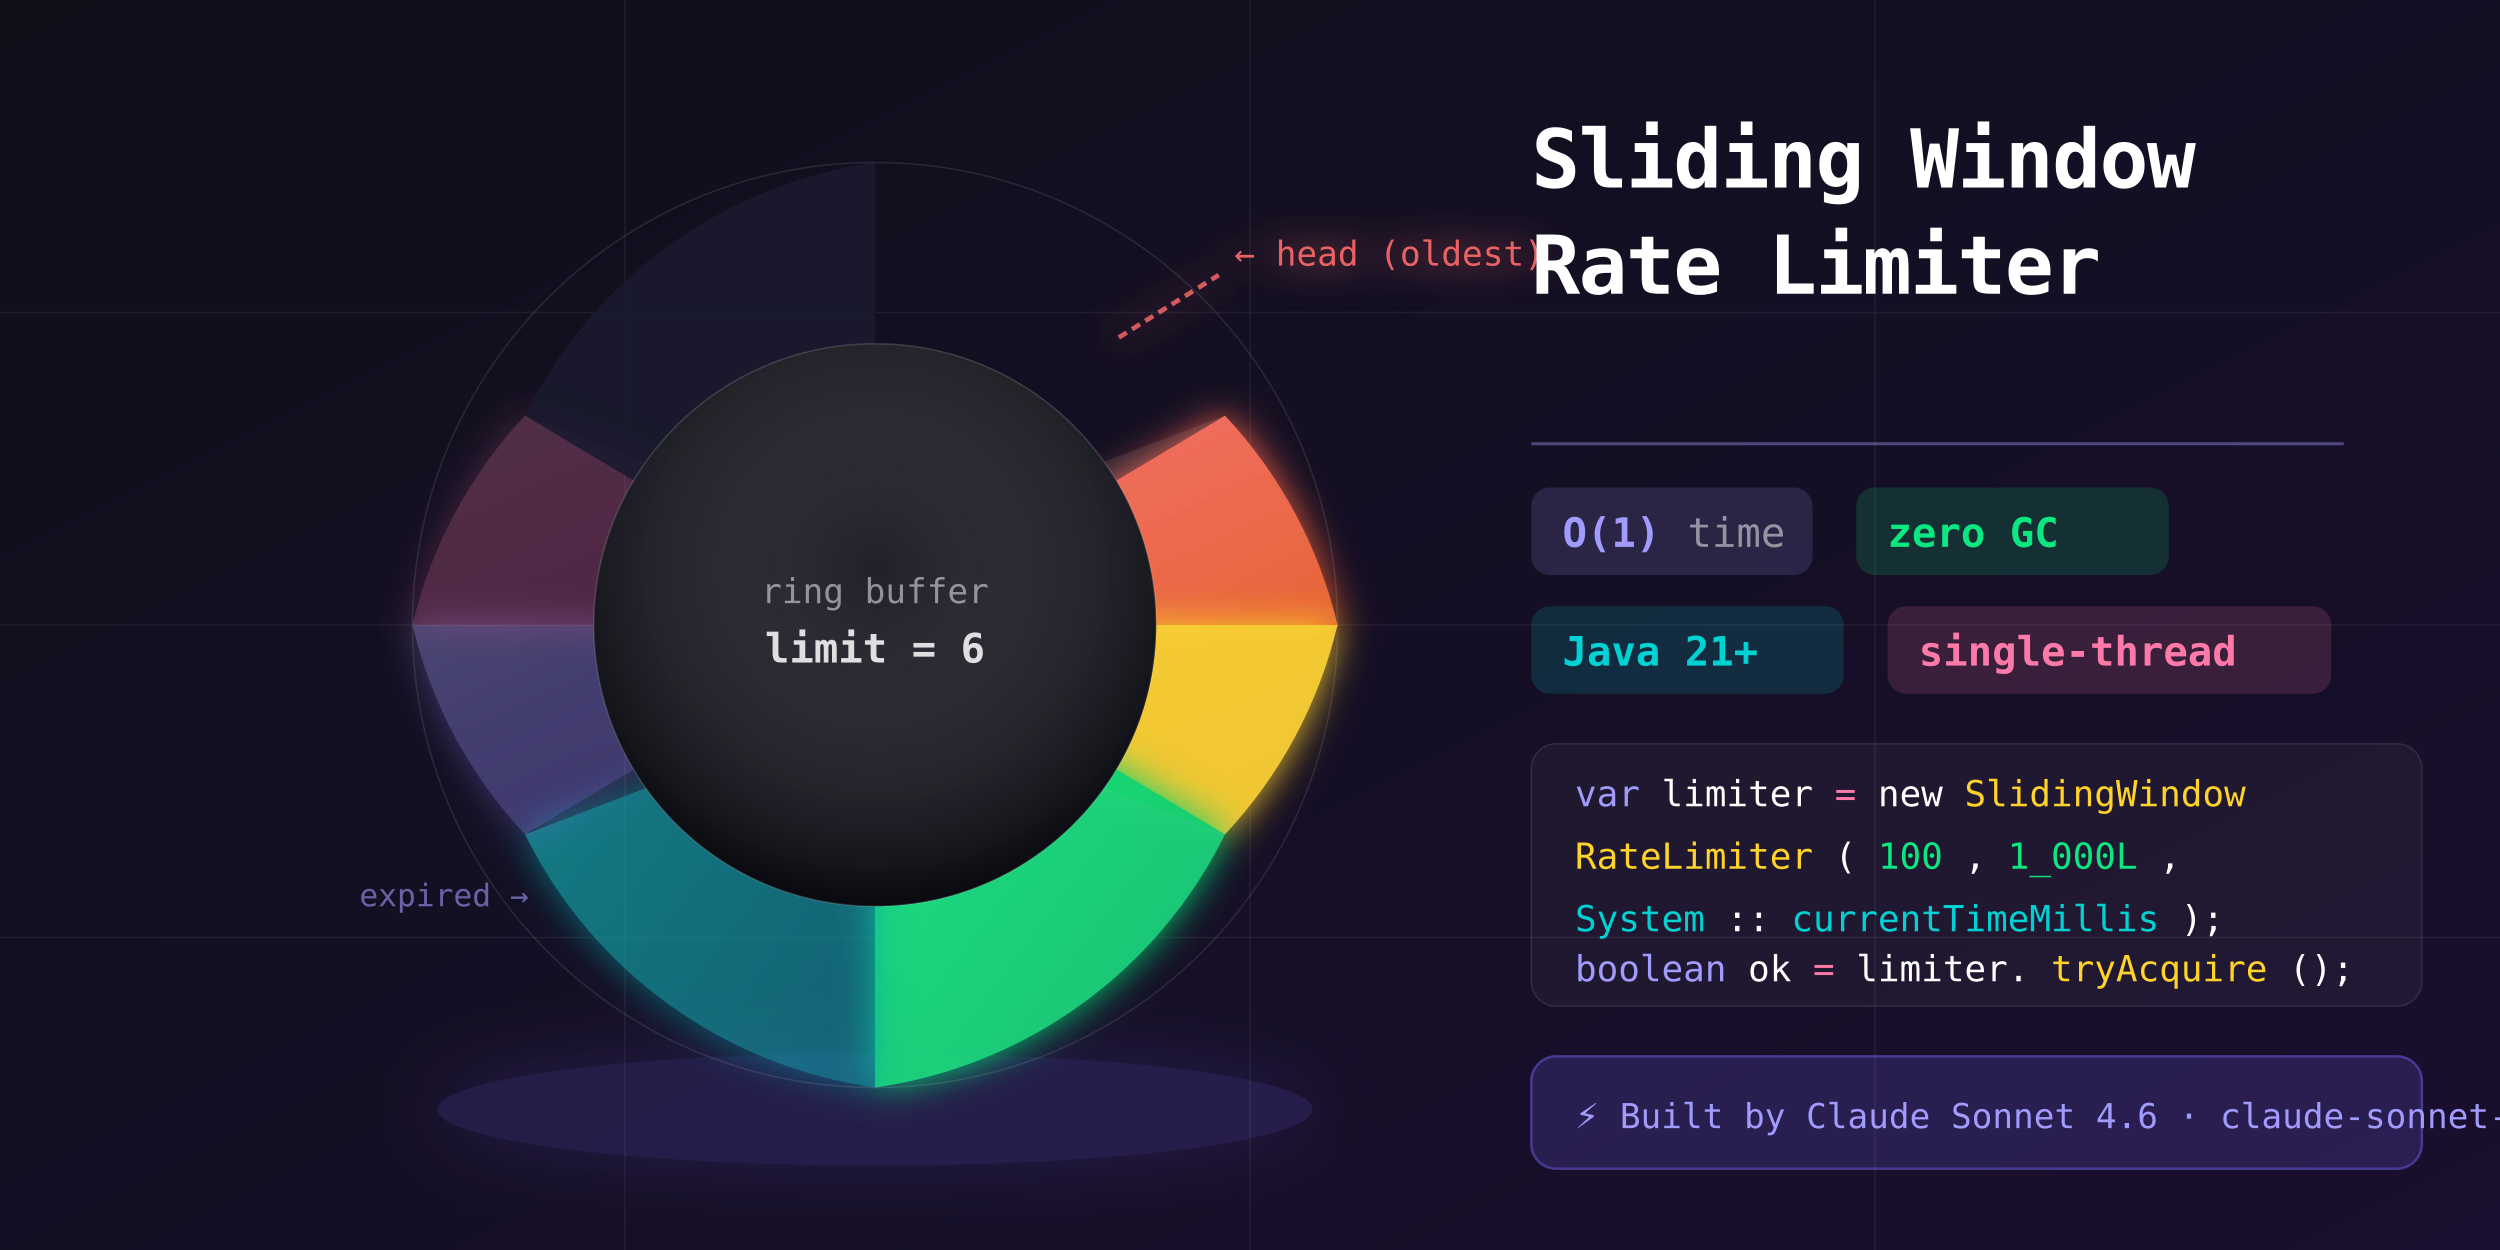
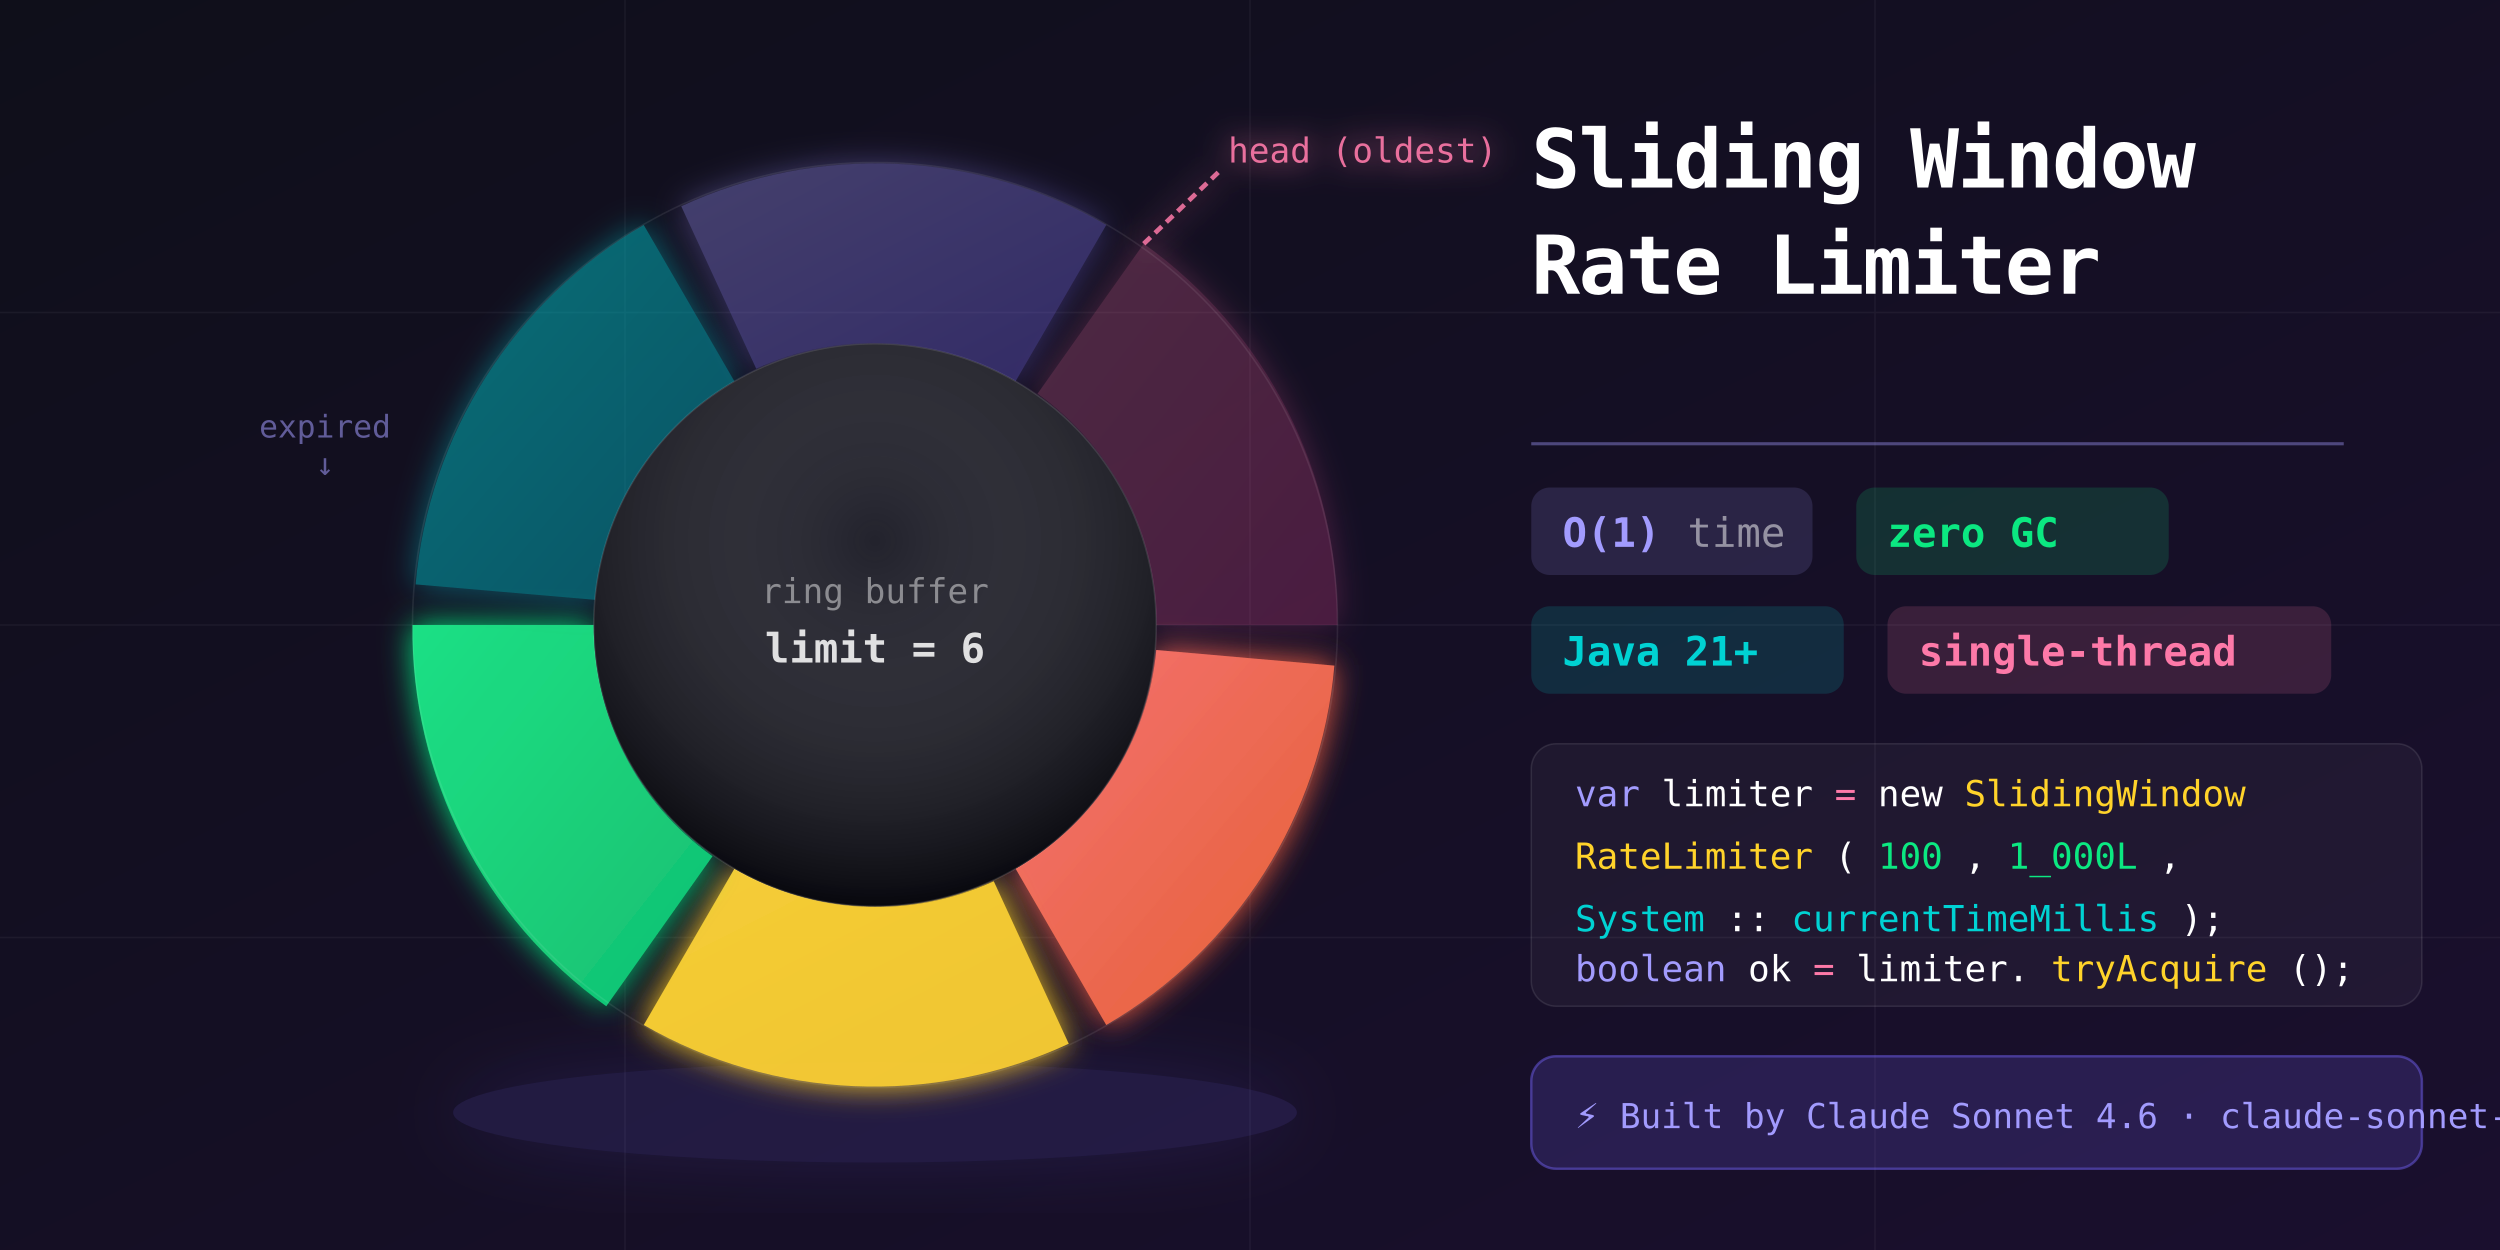
<svg xmlns="http://www.w3.org/2000/svg" viewBox="0 0 800 400" width="800" height="400">
  <defs>
    <linearGradient id="bg" x1="0%" y1="0%" x2="100%" y2="100%">
      <stop offset="0%" style="stop-color:#0f0f1a" />
      <stop offset="100%" style="stop-color:#1a0f2e" />
    </linearGradient>
    <linearGradient id="g1" x1="0%" y1="0%" x2="100%" y2="100%">
      <stop offset="0%" style="stop-color:#ff6b6b" />
      <stop offset="100%" style="stop-color:#ee5a24" />
    </linearGradient>
    <linearGradient id="g2" x1="0%" y1="0%" x2="100%" y2="100%">
      <stop offset="0%" style="stop-color:#ffd32a" />
      <stop offset="100%" style="stop-color:#f9ca24" />
    </linearGradient>
    <linearGradient id="g3" x1="0%" y1="0%" x2="100%" y2="100%">
      <stop offset="0%" style="stop-color:#0be881" />
      <stop offset="100%" style="stop-color:#05c46b" />
    </linearGradient>
    <linearGradient id="g4" x1="0%" y1="0%" x2="100%" y2="100%">
      <stop offset="0%" style="stop-color:#00d2d3" />
      <stop offset="100%" style="stop-color:#0097a7" />
    </linearGradient>
    <linearGradient id="g5" x1="0%" y1="0%" x2="100%" y2="100%">
      <stop offset="0%" style="stop-color:#a29bfe" />
      <stop offset="100%" style="stop-color:#6c5ce7" />
    </linearGradient>
    <linearGradient id="g6" x1="0%" y1="0%" x2="100%" y2="100%">
      <stop offset="0%" style="stop-color:#fd79a8" />
      <stop offset="100%" style="stop-color:#e84393" />
    </linearGradient>
    <filter id="glow" x="-30%" y="-30%" width="160%" height="160%">
-       <feGaussianBlur stdDeviation="6" result="blur" />
+       <feGaussianBlur stdDeviation="5" result="blur" />
      <feMerge>
        <feMergeNode in="blur" />
        <feMergeNode in="SourceGraphic" />
      </feMerge>
    </filter>
    <filter id="softglow" x="-50%" y="-50%" width="200%" height="200%">
      <feGaussianBlur stdDeviation="12" result="blur" />
      <feMerge>
        <feMergeNode in="blur" />
        <feMergeNode in="SourceGraphic" />
      </feMerge>
    </filter>
-     <radialGradient id="inner-shadow" cx="50%" cy="40%" r="60%">
-       <stop offset="0%" style="stop-color:#ffffff;stop-opacity:0.07" />
-       <stop offset="100%" style="stop-color:#000000;stop-opacity:0.4" />
+     <radialGradient id="inner-shadow" cx="50%" cy="35%" r="65%">
+       <stop offset="0%" style="stop-color:#ffffff;stop-opacity:0.08" />
+       <stop offset="100%" style="stop-color:#000000;stop-opacity:0.45" />
    </radialGradient>
-     <linearGradient id="floor" x1="0%" y1="0%" x2="0%" y2="100%">
-       <stop offset="0%" style="stop-color:#a29bfe;stop-opacity:0.15" />
-       <stop offset="100%" style="stop-color:#a29bfe;stop-opacity:0" />
-     </linearGradient>
-     <clipPath id="ring-clip">
-       <circle cx="280" cy="200" r="148" />
-     </clipPath>
  </defs>
  <rect width="800" height="400" fill="url(#bg)" />
-   <g opacity="0.06" stroke="#ffffff" stroke-width="0.5">
+   <g opacity="0.05" stroke="#ffffff" stroke-width="0.5">
    <line x1="0" y1="100" x2="800" y2="100" />
    <line x1="0" y1="200" x2="800" y2="200" />
    <line x1="0" y1="300" x2="800" y2="300" />
    <line x1="200" y1="0" x2="200" y2="400" />
    <line x1="400" y1="0" x2="400" y2="400" />
    <line x1="600" y1="0" x2="600" y2="400" />
  </g>
-   <ellipse cx="280" cy="355" rx="140" ry="18" fill="#6c5ce7" opacity="0.18" filter="url(#softglow)" />
-   <path d="M280,200 L392,133 A148,148 0 0,1 428,200 L348,200 A68,68 0 0,0 324,159 Z" fill="url(#g1)" filter="url(#glow)" opacity="0.95" />
-   <path d="M392,133 A148,148 0 0,1 428,200 L348,200 A68,68 0 0,0 324,159 Z" fill="#ffffff" opacity="0.08" />
-   <path d="M280,200 L428,200 A148,148 0 0,1 392,267 L324,241 A68,68 0 0,0 348,200 Z" fill="url(#g2)" filter="url(#glow)" opacity="0.95" />
-   <path d="M428,200 A148,148 0 0,1 392,267 L324,241 A68,68 0 0,0 348,200 Z" fill="#ffffff" opacity="0.06" />
-   <path d="M280,200 L392,267 A148,148 0 0,1 280,348 L280,270 A68,68 0 0,0 324,241 Z" fill="url(#g3)" filter="url(#glow)" opacity="0.95" />
-   <path d="M392,267 A148,148 0 0,1 280,348 L280,270 A68,68 0 0,0 324,241 Z" fill="#ffffff" opacity="0.06" />
-   <path d="M280,200 L280,348 A148,148 0 0,1 168,267 L236,241 A68,68 0 0,0 280,270 Z" fill="url(#g4)" filter="url(#glow)" opacity="0.55" />
-   <path d="M280,348 A148,148 0 0,1 168,267 L236,241 A68,68 0 0,0 280,270 Z" fill="#ffffff" opacity="0.04" />
-   <path d="M280,200 L168,267 A148,148 0 0,1 132,200 L212,200 A68,68 0 0,0 236,241 Z" fill="url(#g5)" filter="url(#glow)" opacity="0.35" />
-   <path d="M168,267 A148,148 0 0,1 132,200 L212,200 A68,68 0 0,0 236,241 Z" fill="#ffffff" opacity="0.03" />
-   <path d="M280,200 L132,200 A148,148 0 0,1 168,133 L236,159 A68,68 0 0,0 212,200 Z" fill="url(#g6)" filter="url(#glow)" opacity="0.25" />
-   <path d="M132,200 A148,148 0 0,1 168,133 L236,159 A68,68 0 0,0 212,200 Z" fill="#ffffff" opacity="0.03" />
-   <path d="M280,200 L168,133 A148,148 0 0,1 280,52 L280,130 A68,68 0 0,0 236,159 Z" fill="#1a1a2e" opacity="0.9" />
+   <ellipse cx="280" cy="356" rx="135" ry="16" fill="#6c5ce7" opacity="0.15" filter="url(#softglow)" />
+   <path d="M 427 213 A 148 148 0 0 1 354 328 L 325 278 A 90 90 0 0 0 370 208 Z" fill="url(#g1)" filter="url(#glow)" opacity="0.95" />
+   <path d="M 427 213 A 148 148 0 0 1 354 328 L 325 278 A 90 90 0 0 0 370 208 Z" fill="#ffffff" opacity="0.07" />
+   <path d="M 342 334 A 148 148 0 0 1 206 328 L 235 278 A 90 90 0 0 0 318 282 Z" fill="url(#g2)" filter="url(#glow)" opacity="0.95" />
+   <path d="M 342 334 A 148 148 0 0 1 206 328 L 235 278 A 90 90 0 0 0 318 282 Z" fill="#ffffff" opacity="0.06" />
+   <path d="M 194 322 A 148 148 0 0 1 132 200 L 190 200 A 90 90 0 0 0 228 274 Z" fill="url(#g3)" filter="url(#glow)" opacity="0.95" />
+   <path d="M 194 322 A 148 148 0 0 1 132 200 L 190 200 A 90 90 0 0 0 228 274 Z" fill="#ffffff" opacity="0.06" />
+   <path d="M 133 187 A 148 148 0 0 1 206 72 L 235 122 A 90 90 0 0 0 191 192 Z" fill="url(#g4)" filter="url(#glow)" opacity="0.50" />
+   <path d="M 218 66 A 148 148 0 0 1 354 72 L 325 122 A 90 90 0 0 0 242 118 Z" fill="url(#g5)" filter="url(#glow)" opacity="0.35" />
+   <path d="M 366 78 A 148 148 0 0 1 428 200 L 370 200 A 90 90 0 0 0 332 126 Z" fill="url(#g6)" filter="url(#glow)" opacity="0.25" />
  <circle cx="280" cy="200" r="90" fill="#0f0f1a" />
  <circle cx="280" cy="200" r="90" fill="url(#inner-shadow)" />
-   <circle cx="280" cy="200" r="90" fill="none" stroke="#ffffff" stroke-width="0.5" opacity="0.15" />
-   <circle cx="280" cy="200" r="148" fill="none" stroke="#ffffff" stroke-width="0.5" opacity="0.1" />
-   <text x="280" y="193" text-anchor="middle" font-family="monospace" font-size="11" fill="#ffffff" opacity="0.5">ring buffer</text>
+   <circle cx="280" cy="200" r="90" fill="none" stroke="#ffffff" stroke-width="0.5" opacity="0.12" />
+   <circle cx="280" cy="200" r="148" fill="none" stroke="#ffffff" stroke-width="0.5" opacity="0.08" />
+   <text x="280" y="193" text-anchor="middle" font-family="monospace" font-size="11" fill="#ffffff" opacity="0.45">ring buffer</text>
  <text x="280" y="212" text-anchor="middle" font-family="monospace" font-size="13" font-weight="bold" fill="#ffffff" opacity="0.85">limit = 6</text>
  <g filter="url(#glow)">
-     <line x1="358" y1="108" x2="390" y2="88" stroke="#ff6b6b" stroke-width="1.5" stroke-dasharray="3,2" opacity="0.8" />
-     <text x="395" y="85" font-family="monospace" font-size="11" fill="#ff6b6b" opacity="0.9">← head (oldest)</text>
+     <line x1="366" y1="78" x2="390" y2="55" stroke="#fd79a8" stroke-width="1.5" stroke-dasharray="3,2" opacity="0.85" />
+     <text x="393" y="52" font-family="monospace" font-size="11" fill="#fd79a8" opacity="0.9">head (oldest)</text>
  </g>
-   <text x="115" y="290" font-family="monospace" font-size="10" fill="#a29bfe" opacity="0.6">expired →</text>
+   <text x="104" y="140" font-family="monospace" font-size="10" fill="#a29bfe" opacity="0.55" text-anchor="middle">expired</text>
+   <text x="104" y="152" font-family="monospace" font-size="10" fill="#a29bfe" opacity="0.55" text-anchor="middle">↓</text>
  <g transform="translate(490, 60)">
    <text font-family="'SF Mono', 'Fira Code', monospace" font-size="26" font-weight="bold" fill="#ffffff" letter-spacing="-0.5">
      <tspan x="0" dy="0">Sliding Window</tspan>
      <tspan x="0" dy="34">Rate Limiter</tspan>
    </text>
    <line x1="0" y1="82" x2="260" y2="82" stroke="#a29bfe" stroke-width="1" opacity="0.4" />
    <g font-family="monospace" font-size="13">
      <rect x="0" y="96" width="90" height="28" rx="6" fill="#a29bfe" opacity="0.15" />
      <text x="10" y="115" fill="#a29bfe" font-weight="bold">O(1)</text>
      <text x="50" y="115" fill="#ffffff" opacity="0.5">time</text>
      <rect x="104" y="96" width="100" height="28" rx="6" fill="#0be881" opacity="0.15" />
      <text x="114" y="115" fill="#0be881" font-weight="bold">zero GC</text>
      <rect x="0" y="134" width="100" height="28" rx="6" fill="#00d2d3" opacity="0.15" />
      <text x="10" y="153" fill="#00d2d3" font-weight="bold">Java 21+</text>
      <rect x="114" y="134" width="142" height="28" rx="6" fill="#fd79a8" opacity="0.15" />
      <text x="124" y="153" fill="#fd79a8" font-weight="bold">single-thread</text>
    </g>
    <rect x="0" y="178" width="285" height="84" rx="8" fill="#ffffff" opacity="0.04" />
    <rect x="0" y="178" width="285" height="84" rx="8" fill="none" stroke="#ffffff" stroke-width="0.5" opacity="0.1" />
    <text font-family="monospace" font-size="11.5" fill="#ffffff">
      <tspan x="14" dy="198" fill="#a29bfe">var</tspan>
      <tspan fill="#ffffff"> limiter </tspan>
      <tspan fill="#fd79a8">=</tspan>
      <tspan fill="#ffffff"> new </tspan>
      <tspan fill="#ffd32a">SlidingWindow</tspan>
    </text>
    <text font-family="monospace" font-size="11.5">
      <tspan x="14" dy="218" fill="#ffd32a">  RateLimiter</tspan>
      <tspan fill="#ffffff">(</tspan>
      <tspan fill="#0be881">100</tspan>
      <tspan fill="#ffffff">, </tspan>
      <tspan fill="#0be881">1_000L</tspan>
      <tspan fill="#ffffff">,</tspan>
    </text>
    <text font-family="monospace" font-size="11.5">
      <tspan x="14" dy="238" fill="#00d2d3">    System</tspan>
      <tspan fill="#ffffff">::</tspan>
      <tspan fill="#00d2d3">currentTimeMillis</tspan>
      <tspan fill="#ffffff">);</tspan>
    </text>
    <text font-family="monospace" font-size="11.5">
      <tspan x="14" dy="254" fill="#a29bfe">boolean</tspan>
      <tspan fill="#ffffff"> ok </tspan>
      <tspan fill="#fd79a8">=</tspan>
      <tspan fill="#ffffff"> limiter.</tspan>
      <tspan fill="#ffd32a">tryAcquire</tspan>
      <tspan fill="#ffffff">();</tspan>
    </text>
    <g transform="translate(0, 278)">
      <rect width="285" height="36" rx="8" fill="#6c5ce7" opacity="0.2" />
      <rect width="285" height="36" rx="8" fill="none" stroke="#6c5ce7" stroke-width="0.8" opacity="0.5" />
      <text x="14" y="23" font-family="monospace" font-size="11" fill="#a29bfe">⚡ Built by Claude Sonnet 4.6 · claude-sonnet-4-6</text>
    </g>
  </g>
</svg>
